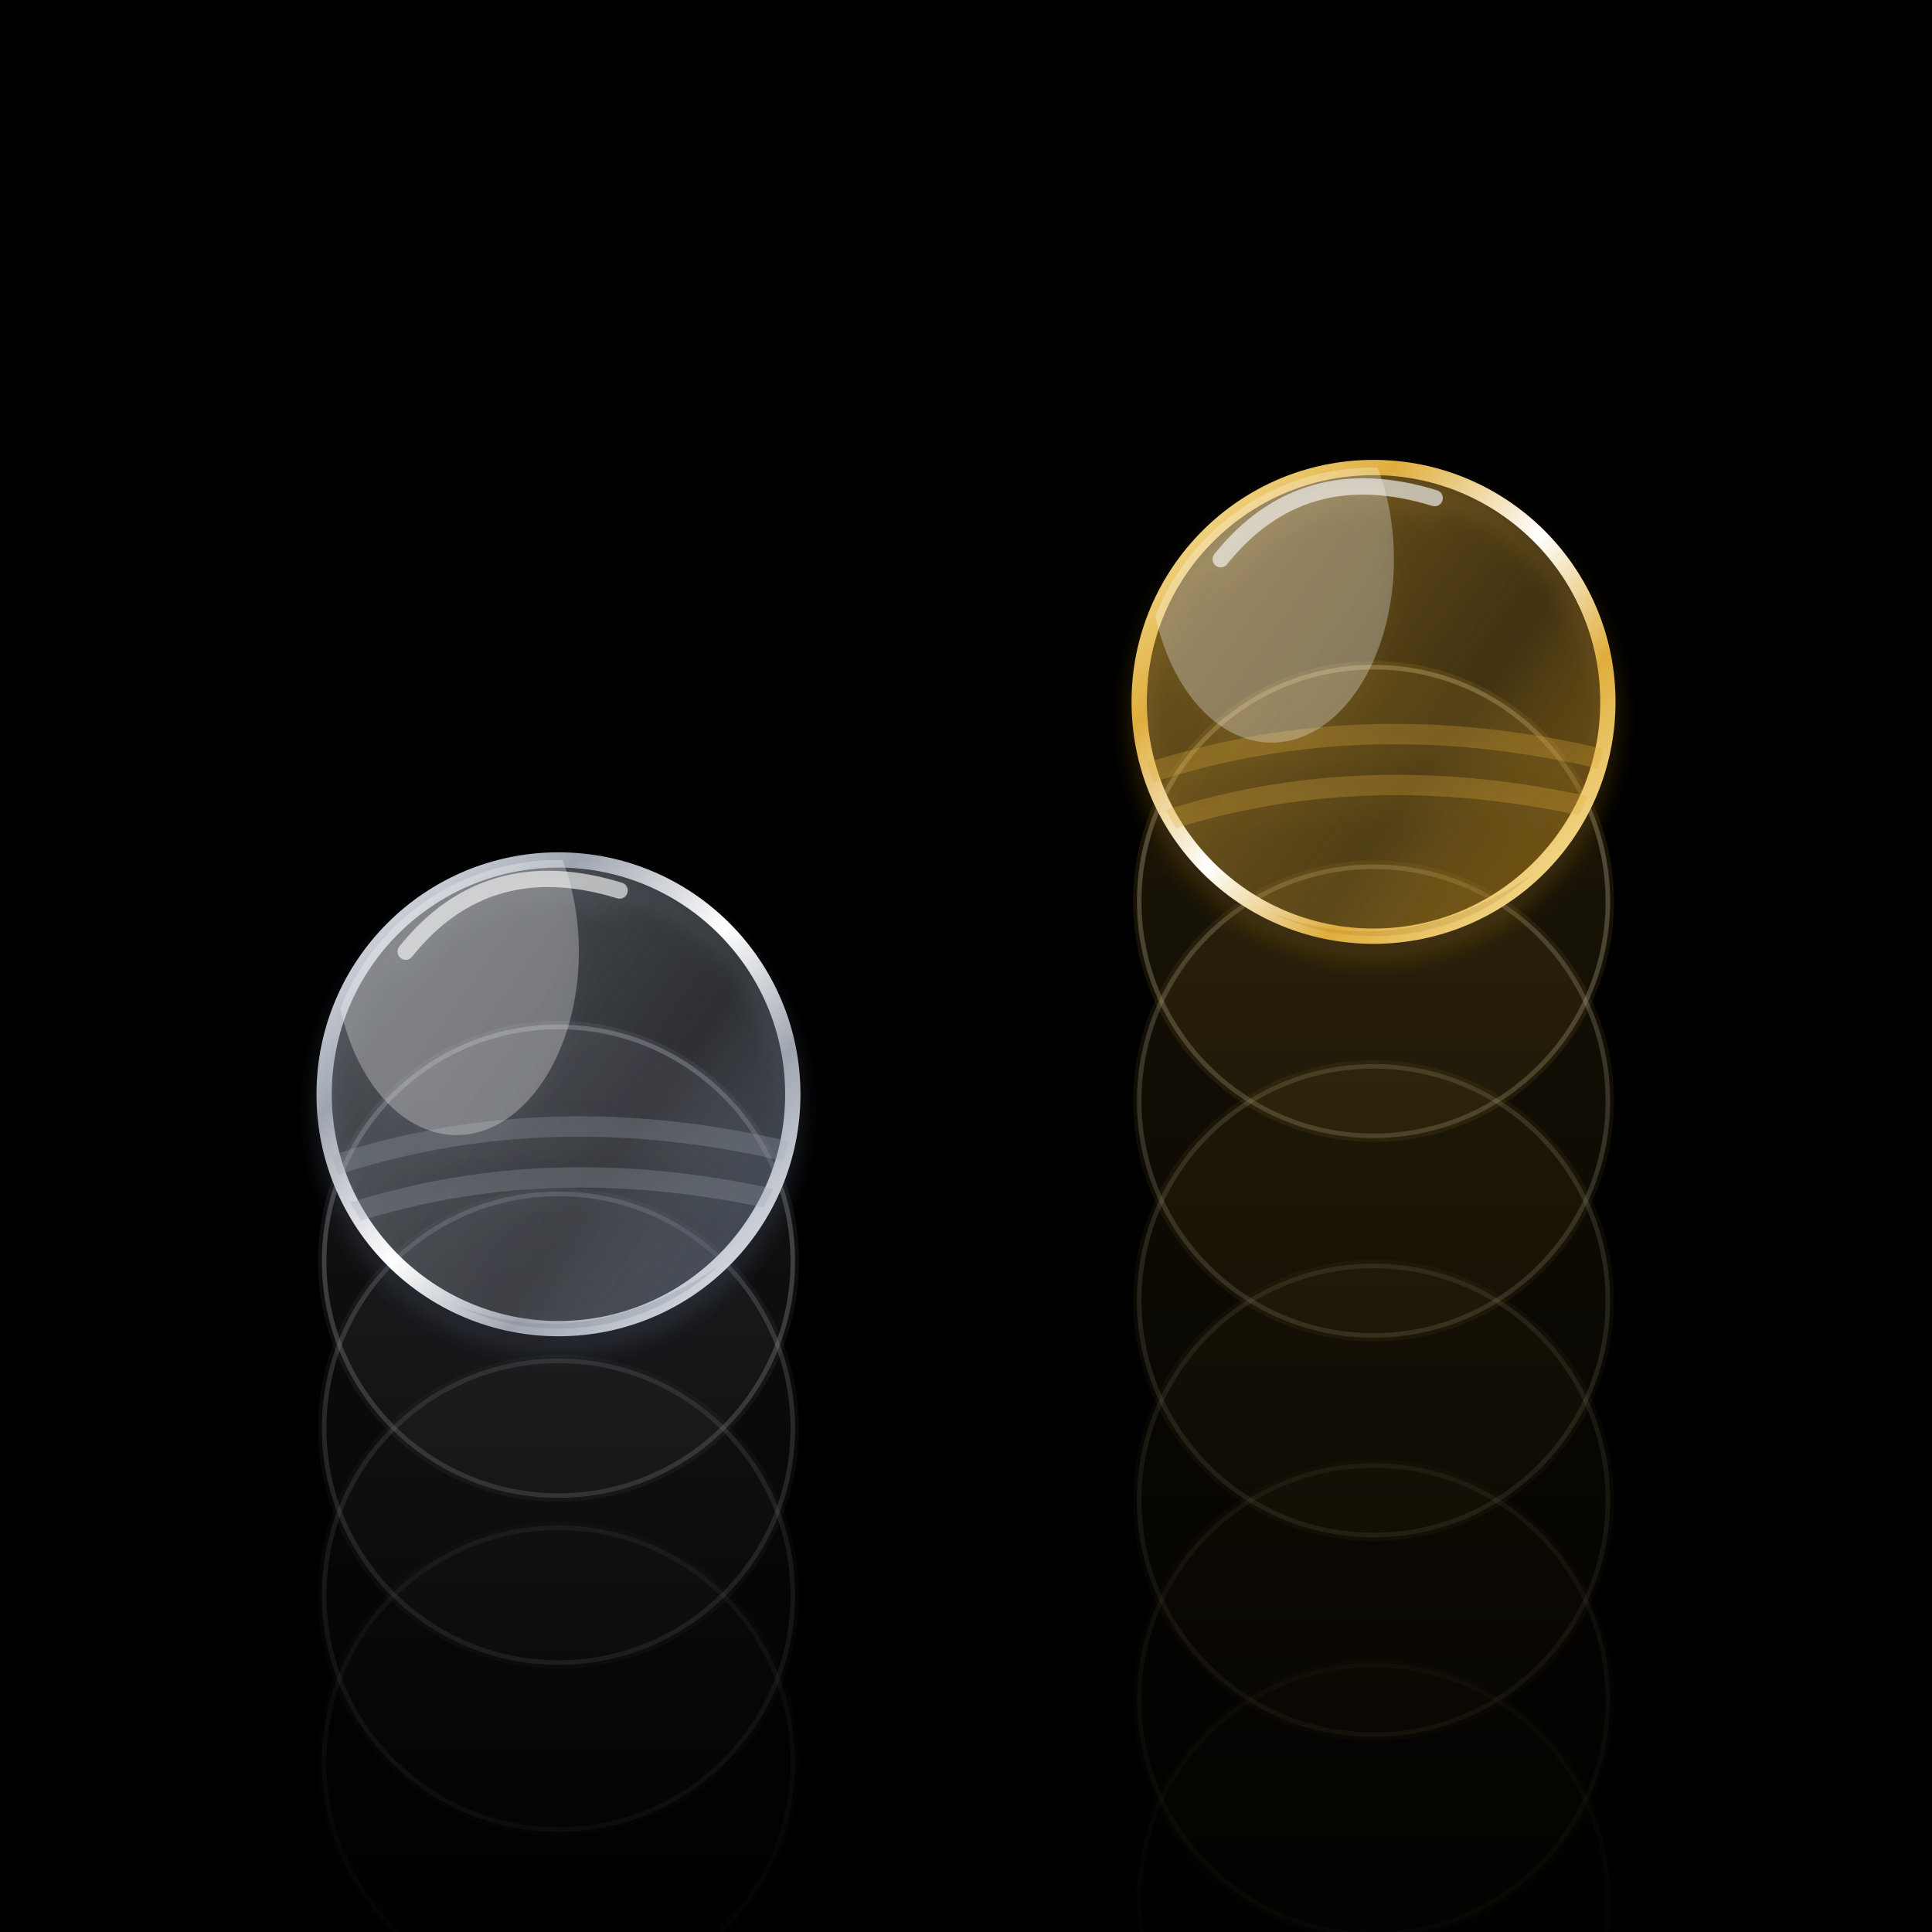
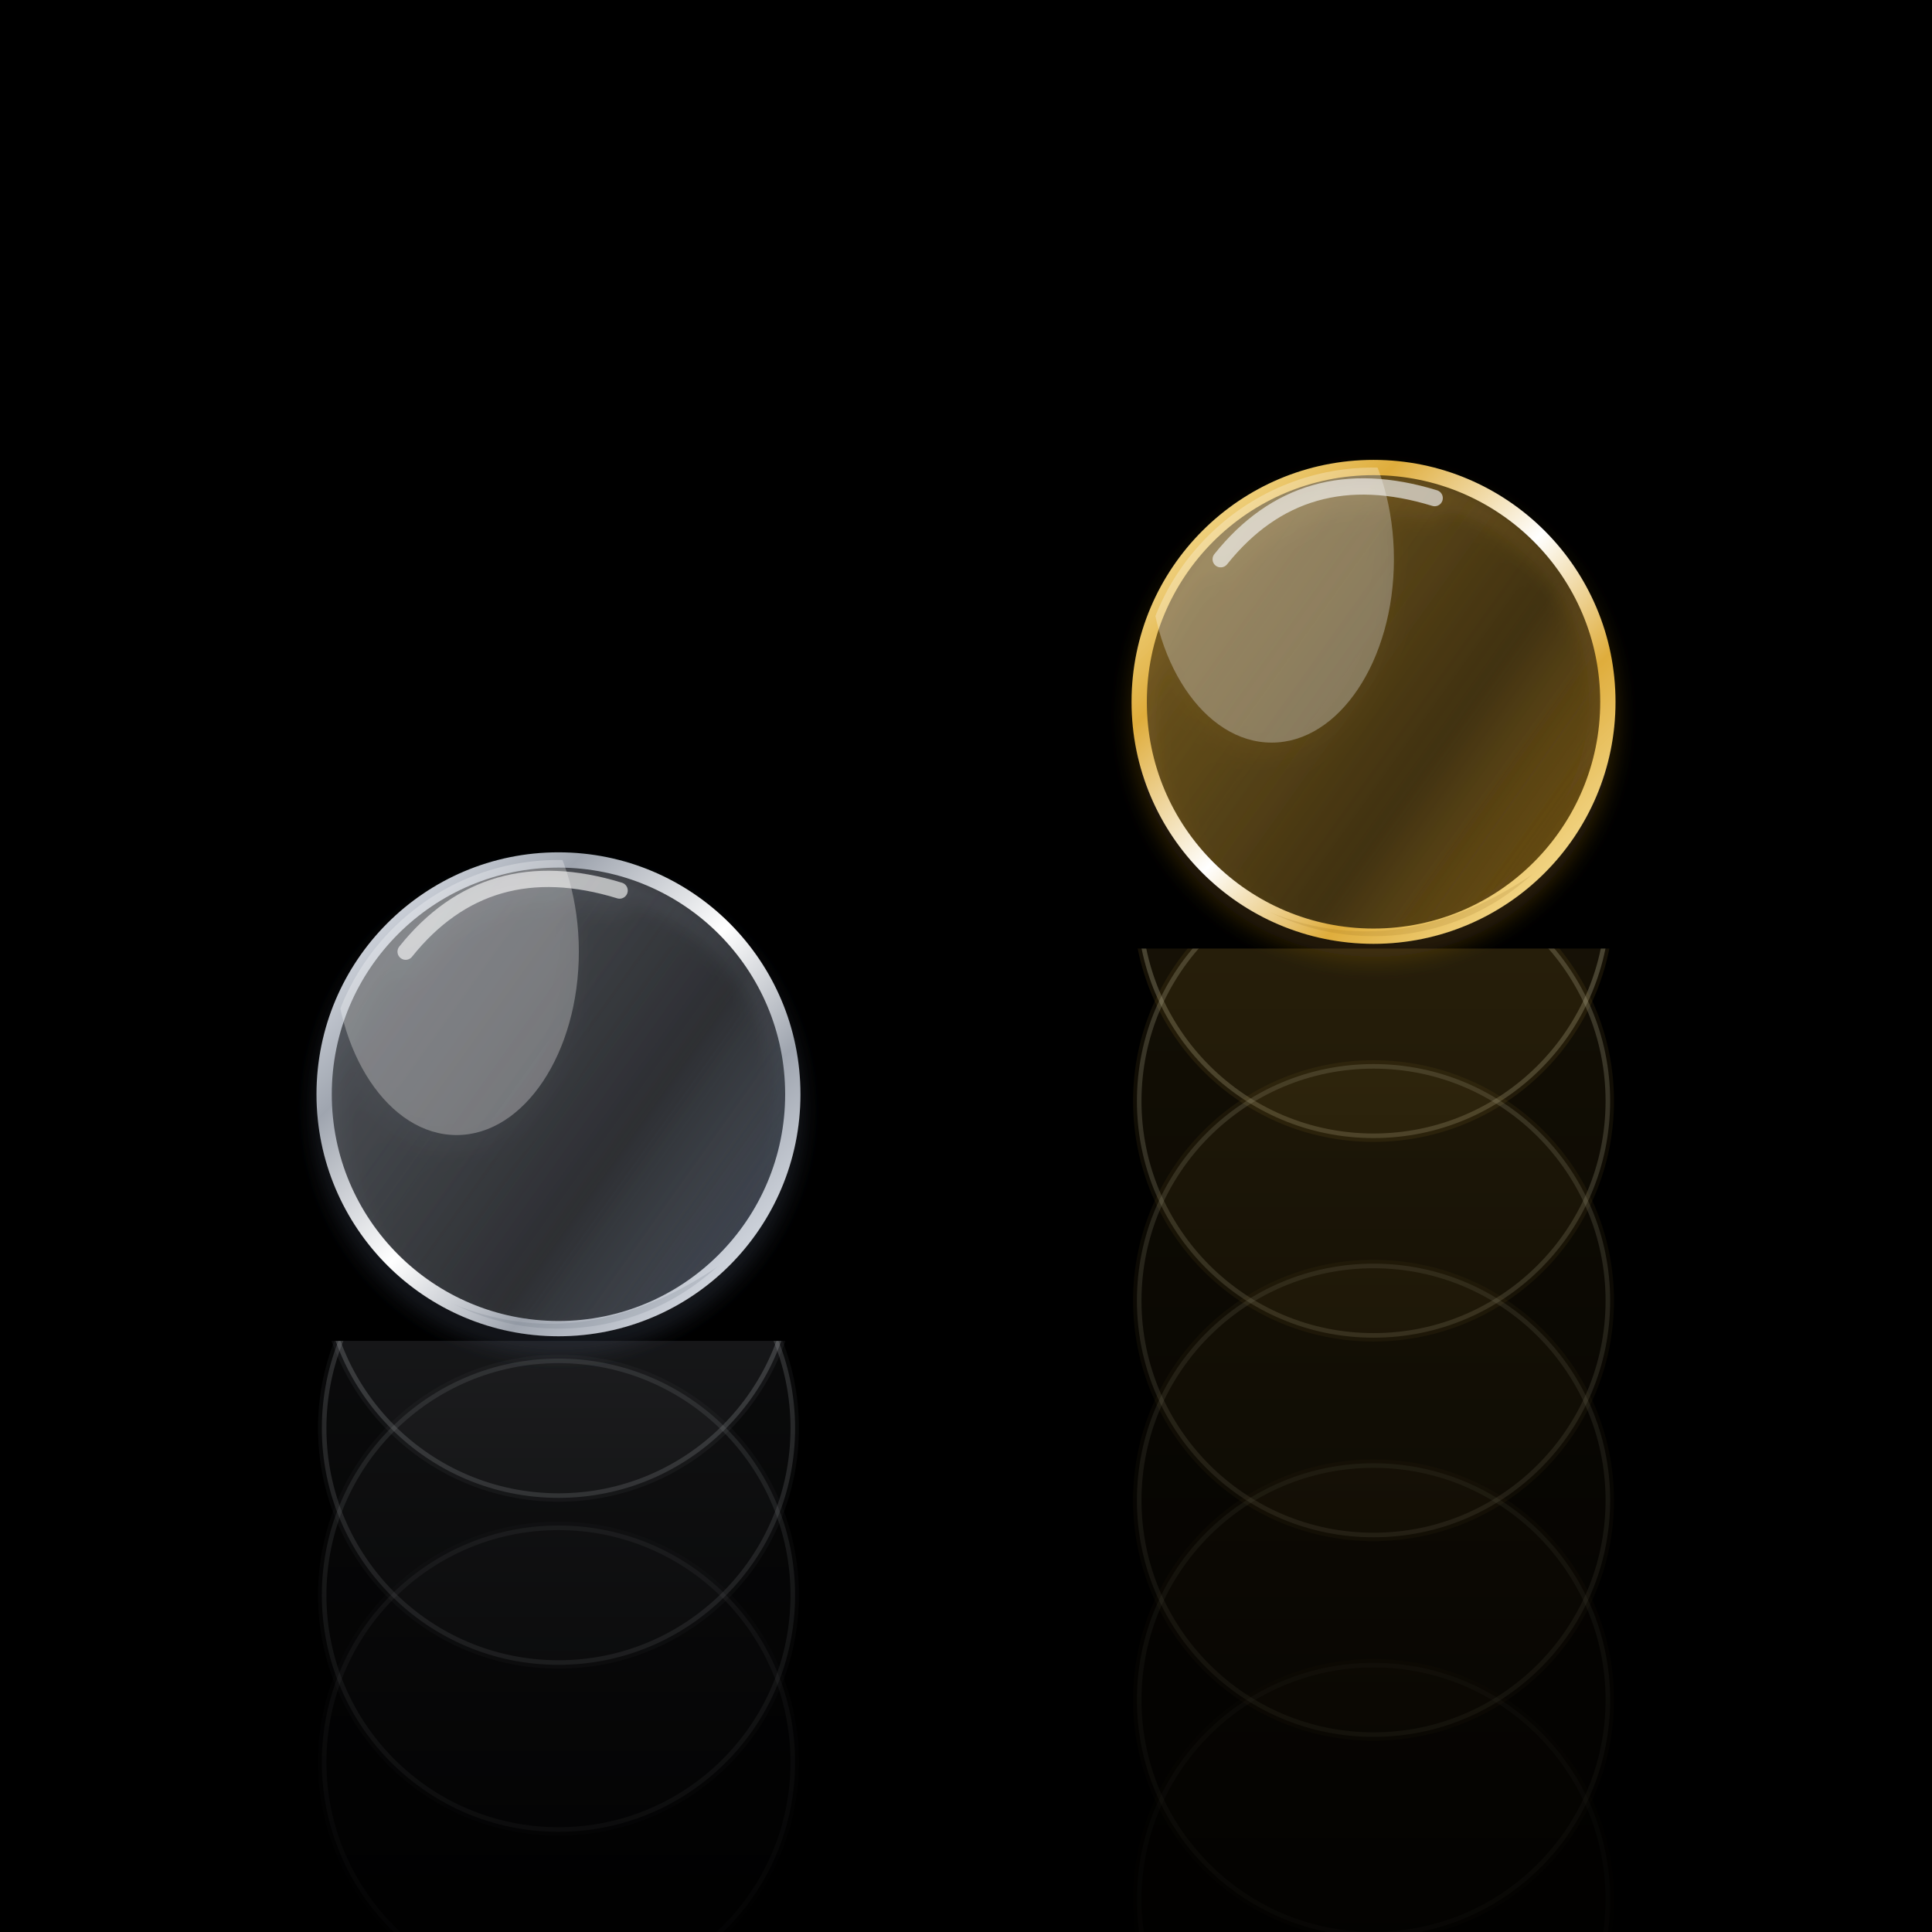
<svg xmlns="http://www.w3.org/2000/svg" width="1024" height="1024" viewBox="0 0 256 256" role="img" aria-label="Lucent lens · black app icon">
  <defs>
    <clipPath id="«material-master-0trueR0»-tile">
      <rect width="256" height="256" rx="57" />
    </clipPath>
  </defs>
  <g>
    <rect width="256" height="256" fill="#000000" />
    <g transform="translate(74 145) scale(1.35)" data-material-racer="silver">
      <defs>
        <linearGradient id="«material-master-0trueRl»-body" x1="-0.5" y1="0" x2="0.9" y2="1">
          <stop offset="0" stop-color="#f4f8ff" stop-opacity="0.72" />
          <stop offset="0.35" stop-color="#9fa5af" stop-opacity="0.42" />
          <stop offset="0.74" stop-color="#9fa5af" stop-opacity="0.24" />
          <stop offset="1" stop-color="#4a5668" stop-opacity="0.65" />
        </linearGradient>
        <linearGradient id="«material-master-0trueRl»-rim" x1="0" y1="0" x2="1" y2="1">
          <stop stop-color="#f4f8ff" />
          <stop offset=".27" stop-color="#9fa5af" />
          <stop offset=".5" stop-color="#fff" />
          <stop offset=".7" stop-color="#9fa5af" />
          <stop offset="1" stop-color="#f4f8ff" />
        </linearGradient>
        <linearGradient id="«material-master-0trueRl»-shine" gradientUnits="userSpaceOnUse" x1="-38" y1="-25" x2="25" y2="18">
          <stop stop-color="white" stop-opacity="0" />
          <stop offset=".36" stop-color="white" stop-opacity="0" />
          <stop offset=".48" stop-color="white" stop-opacity="0.8" />
          <stop offset=".57" stop-color="white" stop-opacity="0" />
          <stop offset="1" stop-color="white" stop-opacity="0" />
        </linearGradient>
        <linearGradient id="«material-master-0trueRl»-fade" x1="0" y1="0" x2="0" y2="1">
          <stop stop-color="white" />
          <stop offset="1" stop-color="white" stop-opacity="0" />
        </linearGradient>
        <mask id="«material-master-0trueRl»-wake" maskUnits="userSpaceOnUse" x="-35" y="-35" width="70" height="140.55">
          <rect x="-35" y="-29" width="70" height="124.55" fill="url(#«material-master-0trueRl»-fade)" />
        </mask>
+         <clipPath id="«material-master-0trueRl»-after-head" clipPathUnits="userSpaceOnUse">
+           <rect x="-40" y="24.2" width="80" height="145.55" />
+         </clipPath>
        <clipPath id="«material-master-0trueRl»-clip">
          <circle r="23" />
        </clipPath>
        <filter id="«material-master-0trueRl»-shadow" x="-50%" y="-50%" width="200%" height="220%">
          <feDropShadow dx="0" dy="1.5" stdDeviation="1.1" flood-color="#4a5668" flood-opacity="0.4" />
        </filter>
        <pattern id="«material-master-0trueRl»-grain" width="3" height="3" patternUnits="userSpaceOnUse">
          <path d="M0 .4H3" stroke="#f4f8ff" stroke-opacity=".22" stroke-width=".35" />
        </pattern>
      </defs>
-       <g mask="url(#«material-master-0trueRl»-wake)">
-         <g style="transform:translateY(16.3875px);opacity:0.6;--echo-distance:65.55px;animation-duration:1.32s;animation-delay:0s">
-           <circle r="23" fill="#9fa5af" opacity="0.24" stroke="#9fa5af" stroke-width="1.2" />
-           <circle r="23" fill="none" stroke="#f4f8ff" stroke-width="0.45" opacity="0.6" />
-         </g>
-         <g style="transform:translateY(32.775px);opacity:0.48;--echo-distance:65.55px;animation-duration:1.32s;animation-delay:-0.33s">
-           <circle r="23" fill="#9fa5af" opacity="0.24" stroke="#9fa5af" stroke-width="1.2" />
-           <circle r="23" fill="none" stroke="#f4f8ff" stroke-width="0.45" opacity="0.6" />
-         </g>
-         <g style="transform:translateY(49.1625px);opacity:0.36;--echo-distance:65.55px;animation-duration:1.32s;animation-delay:-0.66s">
-           <circle r="23" fill="#9fa5af" opacity="0.24" stroke="#9fa5af" stroke-width="1.2" />
-           <circle r="23" fill="none" stroke="#f4f8ff" stroke-width="0.45" opacity="0.6" />
-         </g>
-         <g style="transform:translateY(65.55px);opacity:0.24;--echo-distance:65.55px;animation-duration:1.32s;animation-delay:-0.99s">
-           <circle r="23" fill="#9fa5af" opacity="0.24" stroke="#9fa5af" stroke-width="1.2" />
-           <circle r="23" fill="none" stroke="#f4f8ff" stroke-width="0.45" opacity="0.6" />
+       <g clip-path="url(#«material-master-0trueRl»-after-head)" data-wake-start="24.2">
+         <g mask="url(#«material-master-0trueRl»-wake)">
+           <g style="transform:translateY(16.3875px);opacity:0.6;--echo-distance:65.55px;animation-duration:1.32s;animation-delay:0s">
+             <circle r="23" fill="#9fa5af" opacity="0.24" stroke="#9fa5af" stroke-width="1.2" />
+             <circle r="23" fill="none" stroke="#f4f8ff" stroke-width="0.45" opacity="0.6" />
+           </g>
+           <g style="transform:translateY(32.775px);opacity:0.48;--echo-distance:65.55px;animation-duration:1.32s;animation-delay:-0.33s">
+             <circle r="23" fill="#9fa5af" opacity="0.24" stroke="#9fa5af" stroke-width="1.2" />
+             <circle r="23" fill="none" stroke="#f4f8ff" stroke-width="0.45" opacity="0.6" />
+           </g>
+           <g style="transform:translateY(49.1625px);opacity:0.36;--echo-distance:65.55px;animation-duration:1.32s;animation-delay:-0.66s">
+             <circle r="23" fill="#9fa5af" opacity="0.24" stroke="#9fa5af" stroke-width="1.2" />
+             <circle r="23" fill="none" stroke="#f4f8ff" stroke-width="0.45" opacity="0.6" />
+           </g>
+           <g style="transform:translateY(65.55px);opacity:0.24;--echo-distance:65.55px;animation-duration:1.32s;animation-delay:-0.99s">
+             <circle r="23" fill="#9fa5af" opacity="0.24" stroke="#9fa5af" stroke-width="1.2" />
+             <circle r="23" fill="none" stroke="#f4f8ff" stroke-width="0.45" opacity="0.6" />
+           </g>
        </g>
      </g>
      <g filter="url(#«material-master-0trueRl»-shadow)">
        <circle r="23" fill="url(#«material-master-0trueRl»-body)" stroke="url(#«material-master-0trueRl»-rim)" stroke-width="1.5" />
        <g clip-path="url(#«material-master-0trueRl»-clip)">
-           <path d="M-32 11Q-3-3 31 8M-31 16Q-3 2 31 13" fill="none" stroke="#9fa5af" stroke-width="2" opacity=".28" />
          <ellipse cx="-10" cy="-14" rx="12" ry="18" fill="white" opacity="0.28" />
          <path d="M-15-14Q-7-24 6-20" fill="none" stroke="white" stroke-width="1.6" stroke-linecap="round" opacity="0.6" />
          <path d="M-23 14Q0 35 24 12" fill="none" stroke="#4a5668" stroke-width="3" opacity=".15" />
        </g>
      </g>
    </g>
    <g transform="translate(182 93) scale(1.35)" data-material-racer="gold">
      <defs>
        <linearGradient id="«material-master-0trueRt»-body" x1="-0.5" y1="0" x2="0.9" y2="1">
          <stop offset="0" stop-color="#fff2ba" stop-opacity="0.72" />
          <stop offset="0.35" stop-color="#dfad3c" stop-opacity="0.42" />
          <stop offset="0.74" stop-color="#dfad3c" stop-opacity="0.24" />
          <stop offset="1" stop-color="#886012" stop-opacity="0.65" />
        </linearGradient>
        <linearGradient id="«material-master-0trueRt»-rim" x1="0" y1="0" x2="1" y2="1">
          <stop stop-color="#fff2ba" />
          <stop offset=".27" stop-color="#dfad3c" />
          <stop offset=".5" stop-color="#fff" />
          <stop offset=".7" stop-color="#dfad3c" />
          <stop offset="1" stop-color="#fff2ba" />
        </linearGradient>
        <linearGradient id="«material-master-0trueRt»-shine" gradientUnits="userSpaceOnUse" x1="-38" y1="-25" x2="25" y2="18">
          <stop stop-color="white" stop-opacity="0" />
          <stop offset=".36" stop-color="white" stop-opacity="0" />
          <stop offset=".48" stop-color="white" stop-opacity="0.8" />
          <stop offset=".57" stop-color="white" stop-opacity="0" />
          <stop offset="1" stop-color="white" stop-opacity="0" />
        </linearGradient>
        <linearGradient id="«material-master-0trueRt»-fade" x1="0" y1="0" x2="0" y2="1">
          <stop stop-color="white" />
          <stop offset="1" stop-color="white" stop-opacity="0" />
        </linearGradient>
        <mask id="«material-master-0trueRt»-wake" maskUnits="userSpaceOnUse" x="-35" y="-35" width="70" height="192.55">
          <rect x="-35" y="-29" width="70" height="176.55" fill="url(#«material-master-0trueRt»-fade)" />
        </mask>
+         <clipPath id="«material-master-0trueRt»-after-head" clipPathUnits="userSpaceOnUse">
+           <rect x="-40" y="24.2" width="80" height="197.55" />
+         </clipPath>
        <clipPath id="«material-master-0trueRt»-clip">
          <circle r="23" />
        </clipPath>
        <filter id="«material-master-0trueRt»-shadow" x="-50%" y="-50%" width="200%" height="220%">
          <feDropShadow dx="0" dy="1.5" stdDeviation="1.1" flood-color="#886012" flood-opacity="0.4" />
        </filter>
        <pattern id="«material-master-0trueRt»-grain" width="3" height="3" patternUnits="userSpaceOnUse">
          <path d="M0 .4H3" stroke="#fff2ba" stroke-opacity=".22" stroke-width=".35" />
        </pattern>
      </defs>
-       <g mask="url(#«material-master-0trueRt»-wake)">
-         <g style="transform:translateY(19.59167px);opacity:0.6;--echo-distance:117.55px;animation-duration:1.15s;animation-delay:0s">
-           <circle r="23" fill="#dfad3c" opacity="0.24" stroke="#dfad3c" stroke-width="1.2" />
-           <circle r="23" fill="none" stroke="#fff2ba" stroke-width="0.45" opacity="0.6" />
-         </g>
-         <g style="transform:translateY(39.18333px);opacity:0.514;--echo-distance:117.55px;animation-duration:1.15s;animation-delay:-0.192s">
-           <circle r="23" fill="#dfad3c" opacity="0.24" stroke="#dfad3c" stroke-width="1.2" />
-           <circle r="23" fill="none" stroke="#fff2ba" stroke-width="0.45" opacity="0.6" />
-         </g>
-         <g style="transform:translateY(58.775px);opacity:0.429;--echo-distance:117.55px;animation-duration:1.15s;animation-delay:-0.383s">
-           <circle r="23" fill="#dfad3c" opacity="0.24" stroke="#dfad3c" stroke-width="1.2" />
-           <circle r="23" fill="none" stroke="#fff2ba" stroke-width="0.45" opacity="0.6" />
-         </g>
-         <g style="transform:translateY(78.36667px);opacity:0.343;--echo-distance:117.55px;animation-duration:1.15s;animation-delay:-0.575s">
-           <circle r="23" fill="#dfad3c" opacity="0.24" stroke="#dfad3c" stroke-width="1.2" />
-           <circle r="23" fill="none" stroke="#fff2ba" stroke-width="0.45" opacity="0.6" />
-         </g>
-         <g style="transform:translateY(97.95833px);opacity:0.257;--echo-distance:117.55px;animation-duration:1.15s;animation-delay:-0.767s">
-           <circle r="23" fill="#dfad3c" opacity="0.24" stroke="#dfad3c" stroke-width="1.2" />
-           <circle r="23" fill="none" stroke="#fff2ba" stroke-width="0.45" opacity="0.6" />
-         </g>
-         <g style="transform:translateY(117.55px);opacity:0.171;--echo-distance:117.55px;animation-duration:1.15s;animation-delay:-0.958s">
-           <circle r="23" fill="#dfad3c" opacity="0.24" stroke="#dfad3c" stroke-width="1.2" />
-           <circle r="23" fill="none" stroke="#fff2ba" stroke-width="0.45" opacity="0.6" />
+       <g clip-path="url(#«material-master-0trueRt»-after-head)" data-wake-start="24.2">
+         <g mask="url(#«material-master-0trueRt»-wake)">
+           <g style="transform:translateY(19.59167px);opacity:0.6;--echo-distance:117.55px;animation-duration:1.15s;animation-delay:0s">
+             <circle r="23" fill="#dfad3c" opacity="0.24" stroke="#dfad3c" stroke-width="1.2" />
+             <circle r="23" fill="none" stroke="#fff2ba" stroke-width="0.45" opacity="0.6" />
+           </g>
+           <g style="transform:translateY(39.18333px);opacity:0.514;--echo-distance:117.55px;animation-duration:1.15s;animation-delay:-0.192s">
+             <circle r="23" fill="#dfad3c" opacity="0.24" stroke="#dfad3c" stroke-width="1.2" />
+             <circle r="23" fill="none" stroke="#fff2ba" stroke-width="0.45" opacity="0.6" />
+           </g>
+           <g style="transform:translateY(58.775px);opacity:0.429;--echo-distance:117.55px;animation-duration:1.15s;animation-delay:-0.383s">
+             <circle r="23" fill="#dfad3c" opacity="0.24" stroke="#dfad3c" stroke-width="1.2" />
+             <circle r="23" fill="none" stroke="#fff2ba" stroke-width="0.45" opacity="0.6" />
+           </g>
+           <g style="transform:translateY(78.36667px);opacity:0.343;--echo-distance:117.55px;animation-duration:1.15s;animation-delay:-0.575s">
+             <circle r="23" fill="#dfad3c" opacity="0.24" stroke="#dfad3c" stroke-width="1.2" />
+             <circle r="23" fill="none" stroke="#fff2ba" stroke-width="0.45" opacity="0.6" />
+           </g>
+           <g style="transform:translateY(97.95833px);opacity:0.257;--echo-distance:117.55px;animation-duration:1.15s;animation-delay:-0.767s">
+             <circle r="23" fill="#dfad3c" opacity="0.24" stroke="#dfad3c" stroke-width="1.2" />
+             <circle r="23" fill="none" stroke="#fff2ba" stroke-width="0.45" opacity="0.6" />
+           </g>
+           <g style="transform:translateY(117.55px);opacity:0.171;--echo-distance:117.55px;animation-duration:1.15s;animation-delay:-0.958s">
+             <circle r="23" fill="#dfad3c" opacity="0.24" stroke="#dfad3c" stroke-width="1.2" />
+             <circle r="23" fill="none" stroke="#fff2ba" stroke-width="0.45" opacity="0.6" />
+           </g>
        </g>
      </g>
      <g filter="url(#«material-master-0trueRt»-shadow)">
        <circle r="23" fill="url(#«material-master-0trueRt»-body)" stroke="url(#«material-master-0trueRt»-rim)" stroke-width="1.5" />
        <g clip-path="url(#«material-master-0trueRt»-clip)">
-           <path d="M-32 11Q-3-3 31 8M-31 16Q-3 2 31 13" fill="none" stroke="#dfad3c" stroke-width="2" opacity=".28" />
          <ellipse cx="-10" cy="-14" rx="12" ry="18" fill="white" opacity="0.28" />
          <path d="M-15-14Q-7-24 6-20" fill="none" stroke="white" stroke-width="1.6" stroke-linecap="round" opacity="0.6" />
          <path d="M-23 14Q0 35 24 12" fill="none" stroke="#886012" stroke-width="3" opacity=".15" />
        </g>
      </g>
    </g>
  </g>
</svg>
